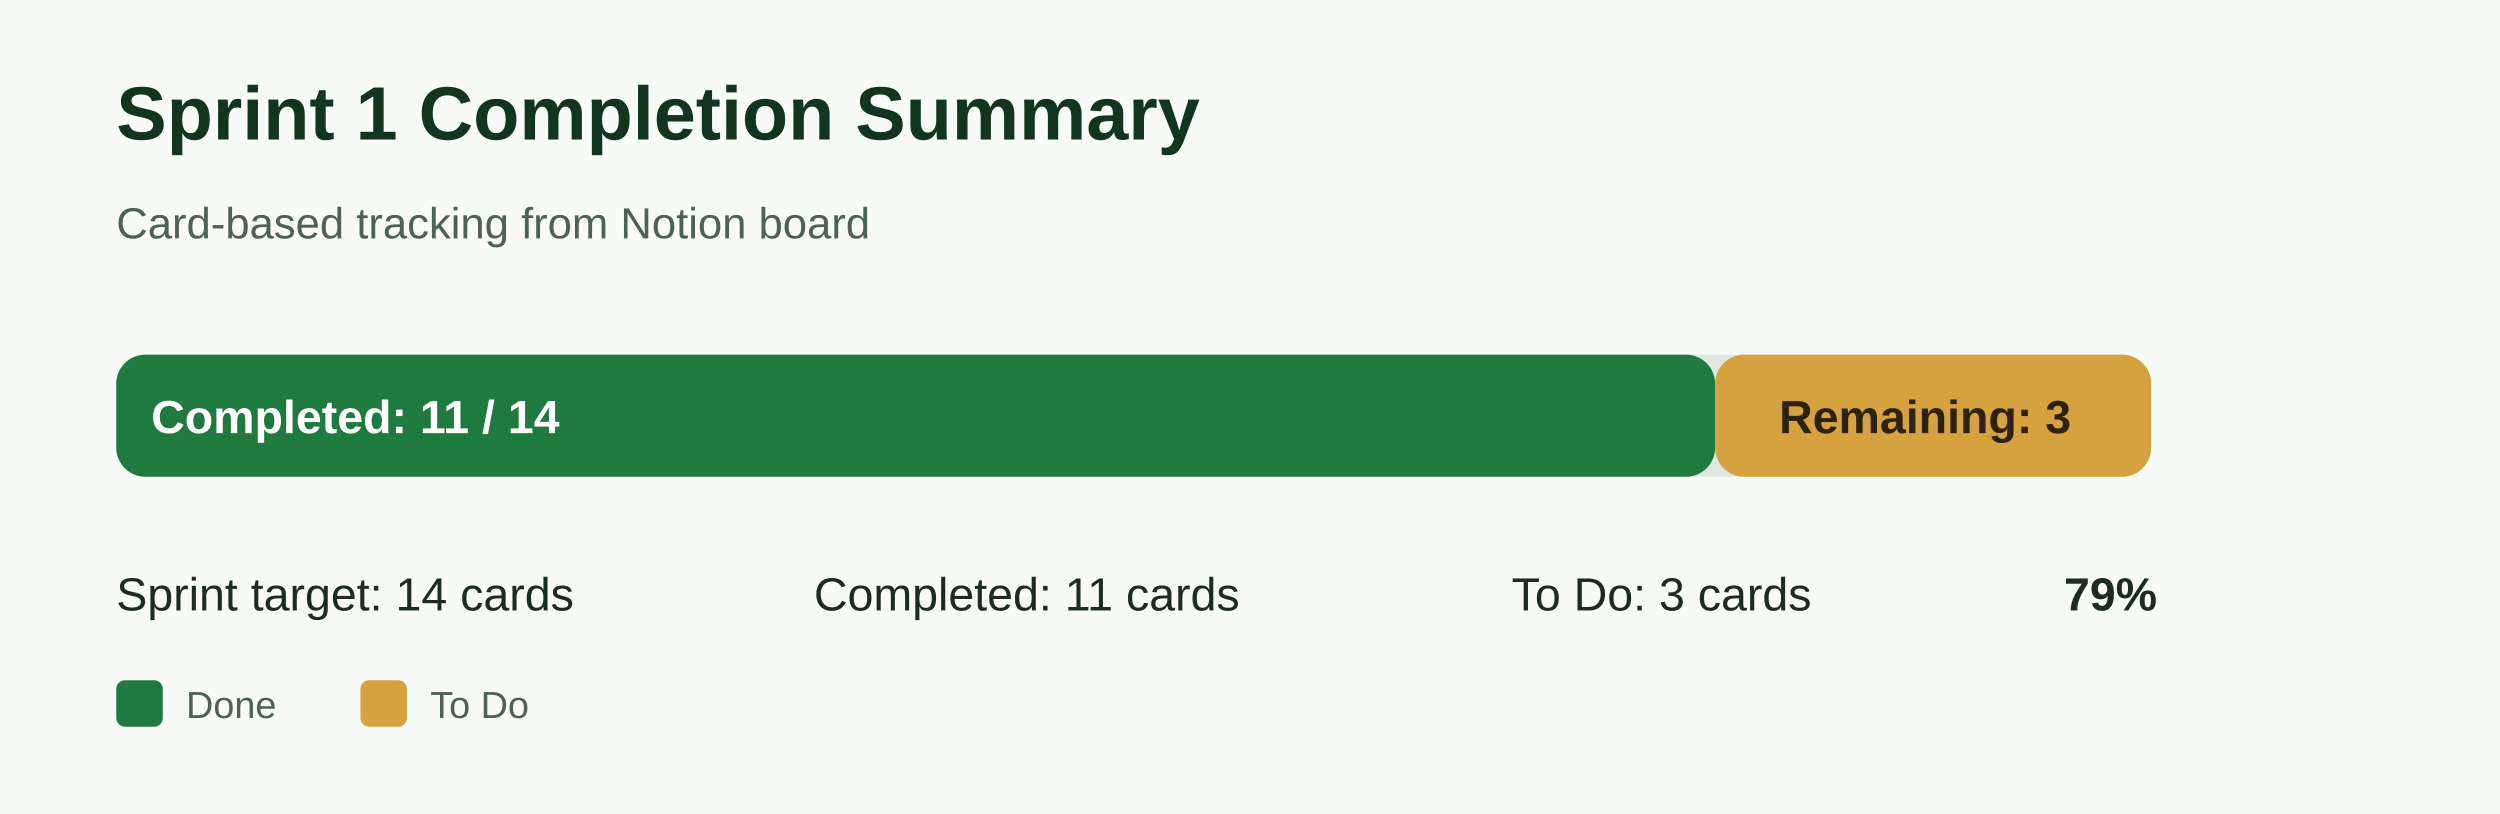
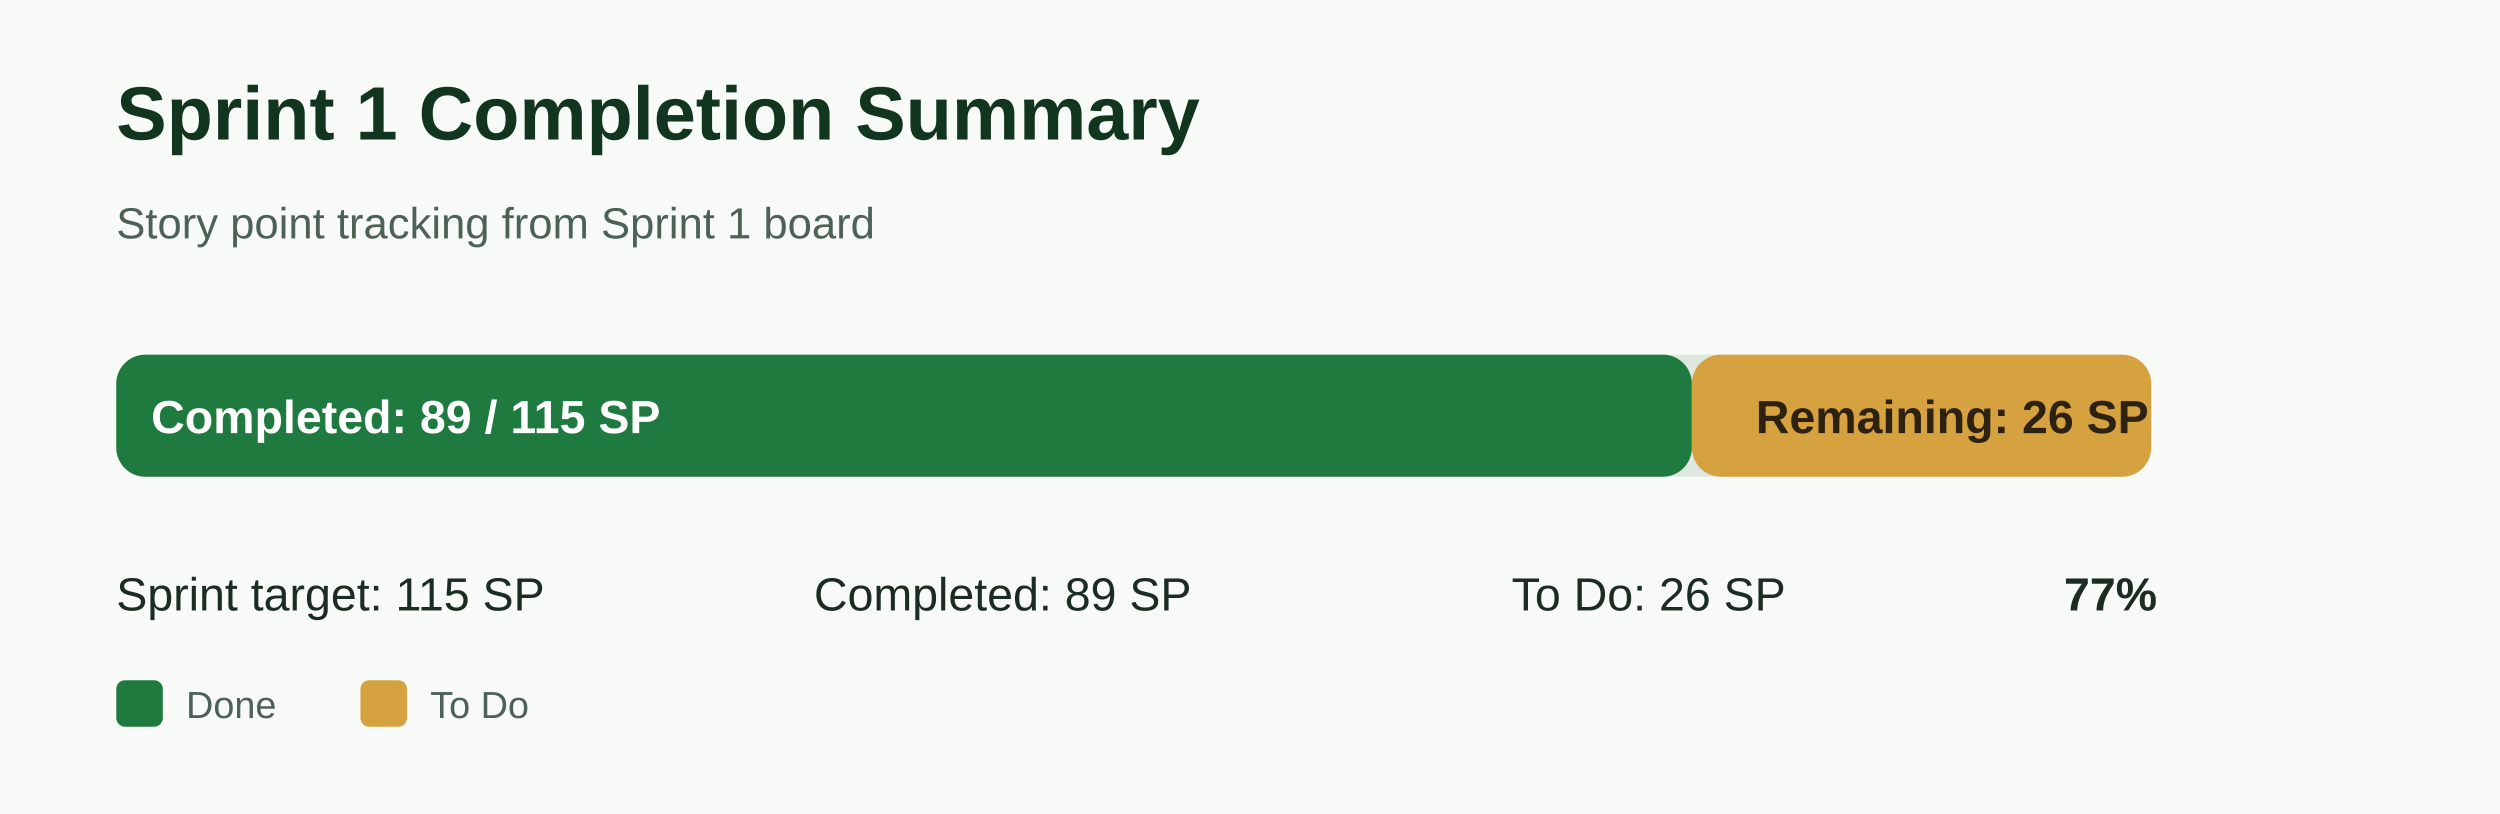
<svg xmlns="http://www.w3.org/2000/svg" width="860" height="280" viewBox="0 0 860 280" role="img" aria-labelledby="title desc">
  <rect width="860" height="280" fill="#f7faf7" />
  <text x="40" y="48" font-family="Arial, sans-serif" font-size="26" font-weight="700" fill="#12351f">Sprint 1 Completion Summary</text>
-   <text x="40" y="82" font-family="Arial, sans-serif" font-size="15" fill="#4d6255">Card-based tracking from Notion board</text>
+   <text x="40" y="82" font-family="Arial, sans-serif" font-size="15" fill="#4d6255">Story point tracking from Sprint 1 board</text>
  <rect x="40" y="122" width="700" height="42" rx="10" fill="#dfe8df" />
-   <rect x="40" y="122" width="550" height="42" rx="10" fill="#1f7a3f" />
-   <rect x="590" y="122" width="150" height="42" rx="10" fill="#d6a23f" />
-   <text x="52" y="149" font-family="Arial, sans-serif" font-size="16" font-weight="700" fill="#ffffff">Completed: 11 / 14</text>
-   <text x="612" y="149" font-family="Arial, sans-serif" font-size="16" font-weight="700" fill="#2d2110">Remaining: 3</text>
+   <rect x="40" y="122" width="542" height="42" rx="10" fill="#1f7a3f" />
+   <rect x="582" y="122" width="158" height="42" rx="10" fill="#d6a23f" />
+   <text x="52" y="149" font-family="Arial, sans-serif" font-size="16" font-weight="700" fill="#ffffff">Completed: 89 / 115 SP</text>
+   <text x="604" y="149" font-family="Arial, sans-serif" font-size="16" font-weight="700" fill="#2d2110">Remaining: 26 SP</text>
  <g font-family="Arial, sans-serif" font-size="16" fill="#1c2c21">
-     <text x="40" y="210">Sprint target: 14 cards</text>
-     <text x="280" y="210">Completed: 11 cards</text>
-     <text x="520" y="210">To Do: 3 cards</text>
-     <text x="710" y="210" font-weight="700">79%</text>
+     <text x="40" y="210">Sprint target: 115 SP</text>
+     <text x="280" y="210">Completed: 89 SP</text>
+     <text x="520" y="210">To Do: 26 SP</text>
+     <text x="710" y="210" font-weight="700">77%</text>
  </g>
  <g>
    <rect x="40" y="234" width="16" height="16" fill="#1f7a3f" rx="3" />
    <text x="64" y="247" font-family="Arial, sans-serif" font-size="13" fill="#4d6255">Done</text>
    <rect x="124" y="234" width="16" height="16" fill="#d6a23f" rx="3" />
    <text x="148" y="247" font-family="Arial, sans-serif" font-size="13" fill="#4d6255">To Do</text>
  </g>
</svg>
